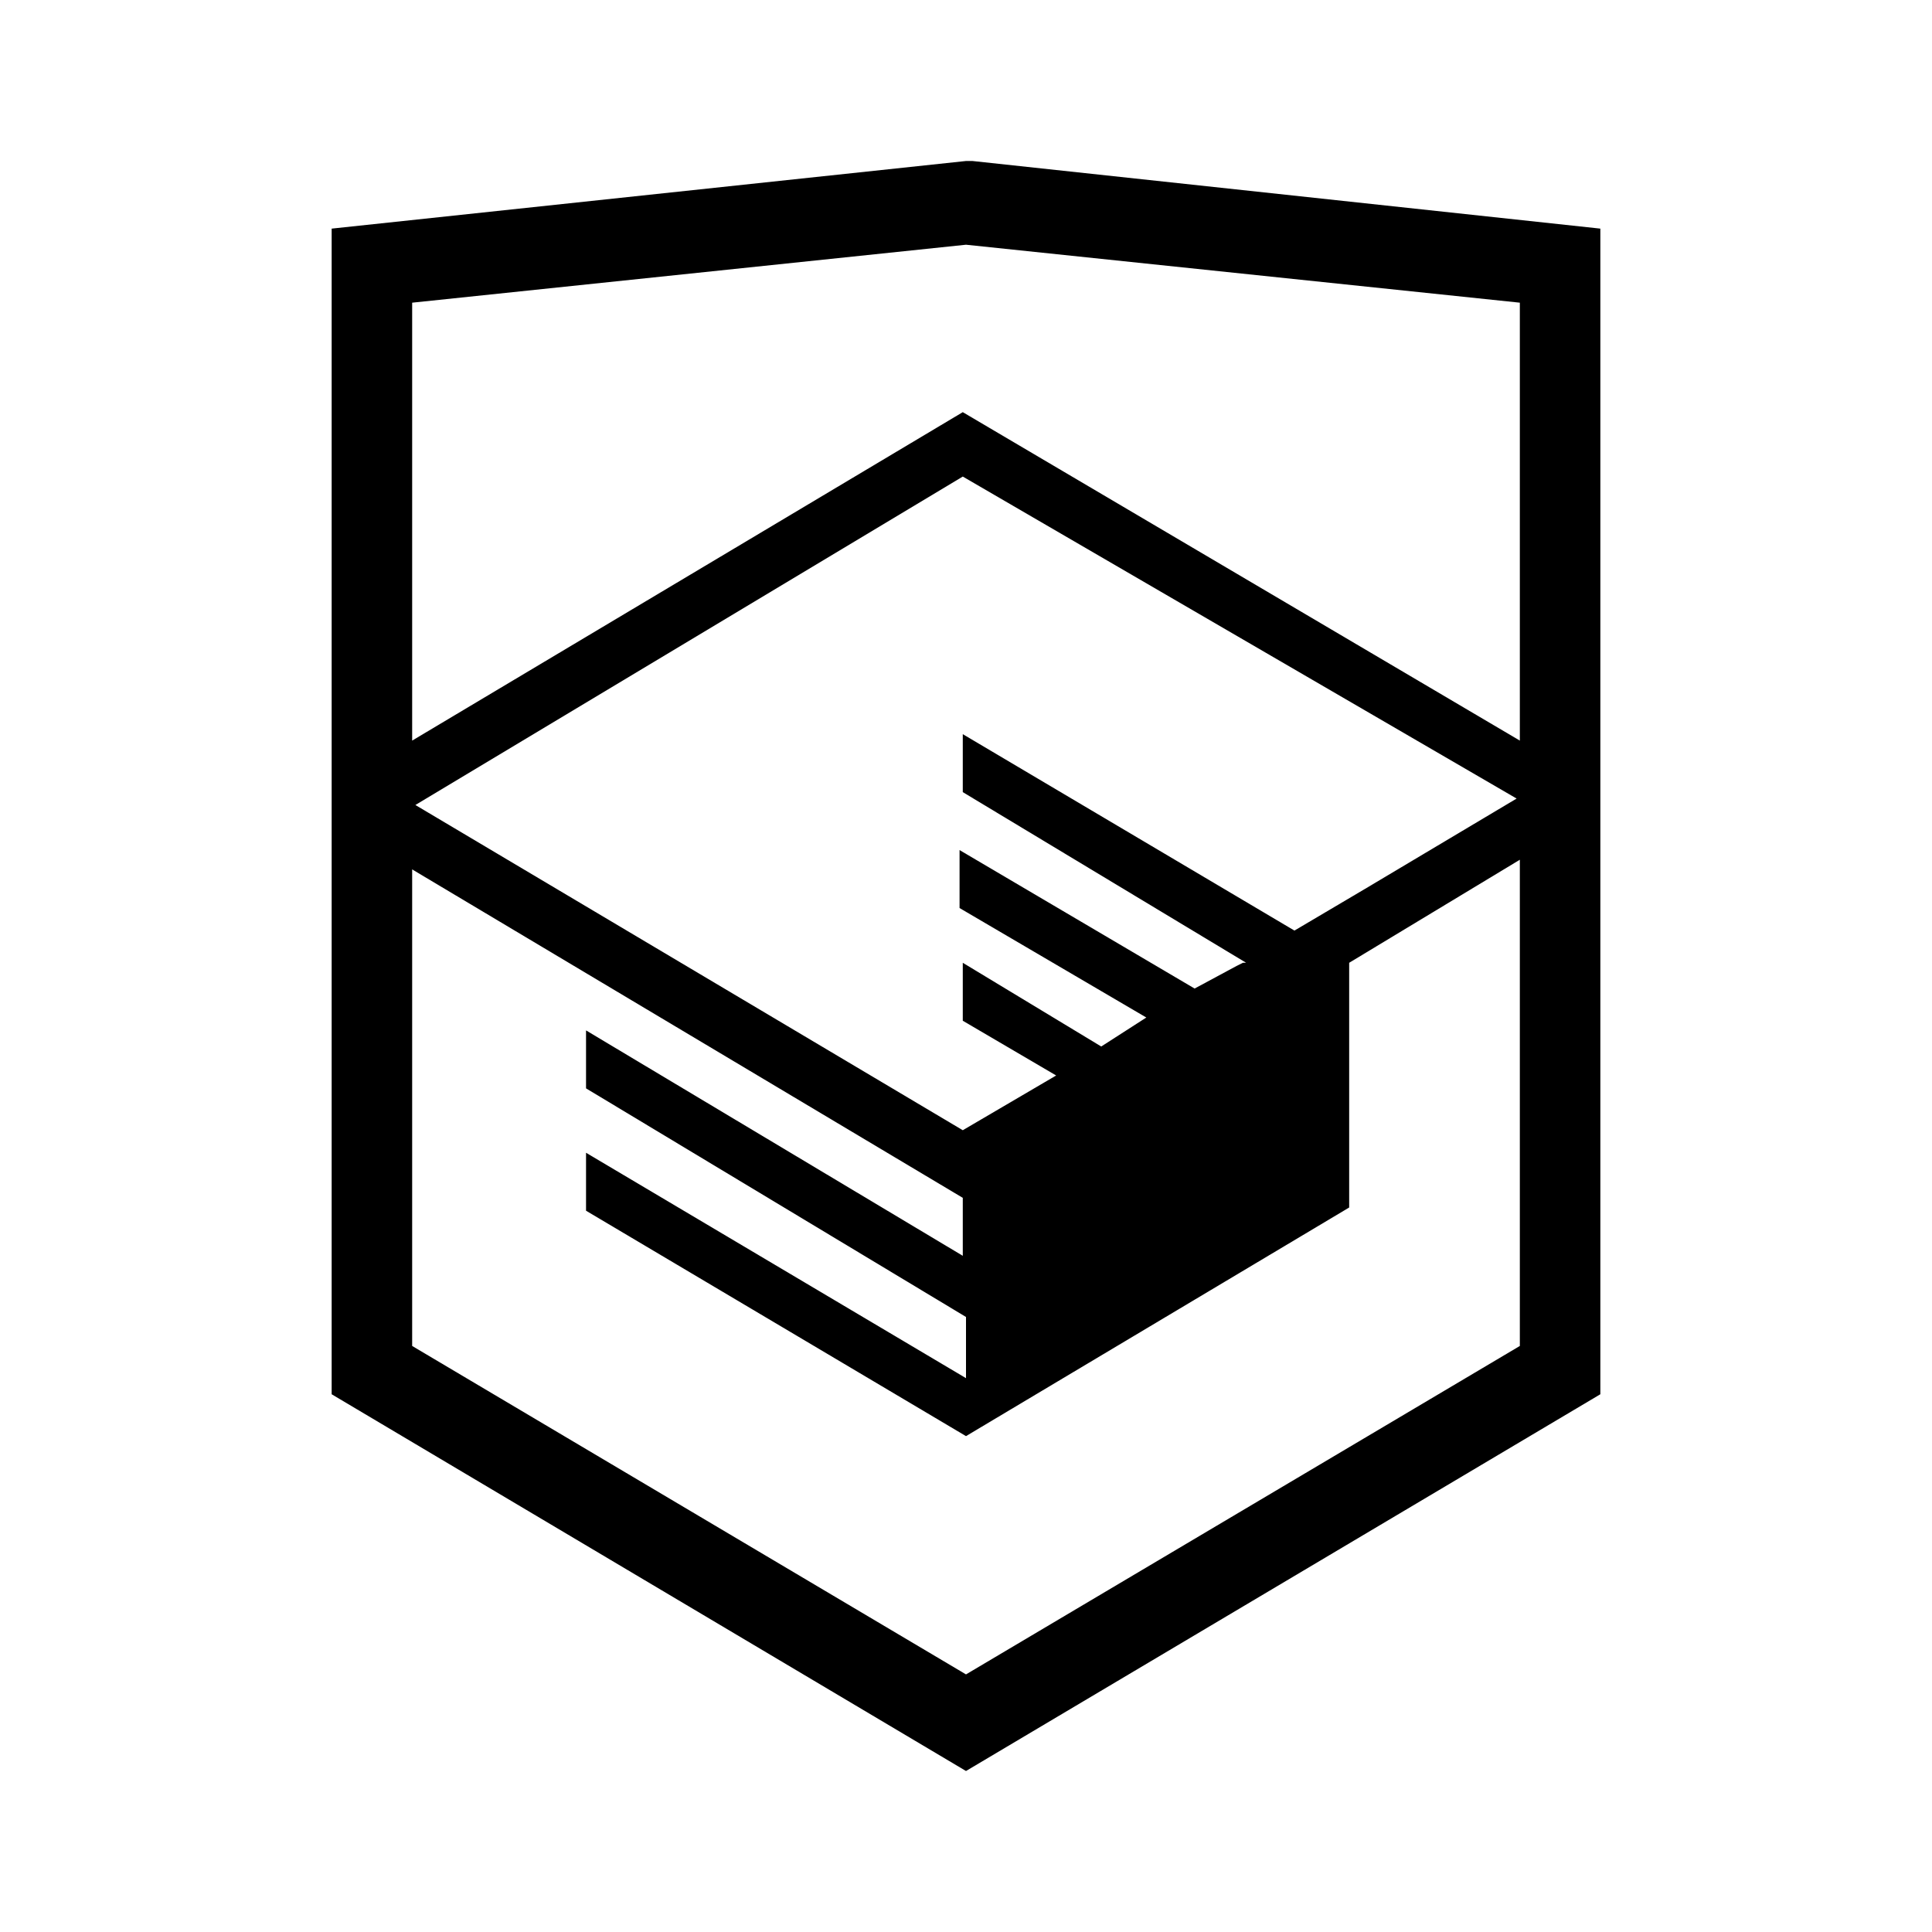
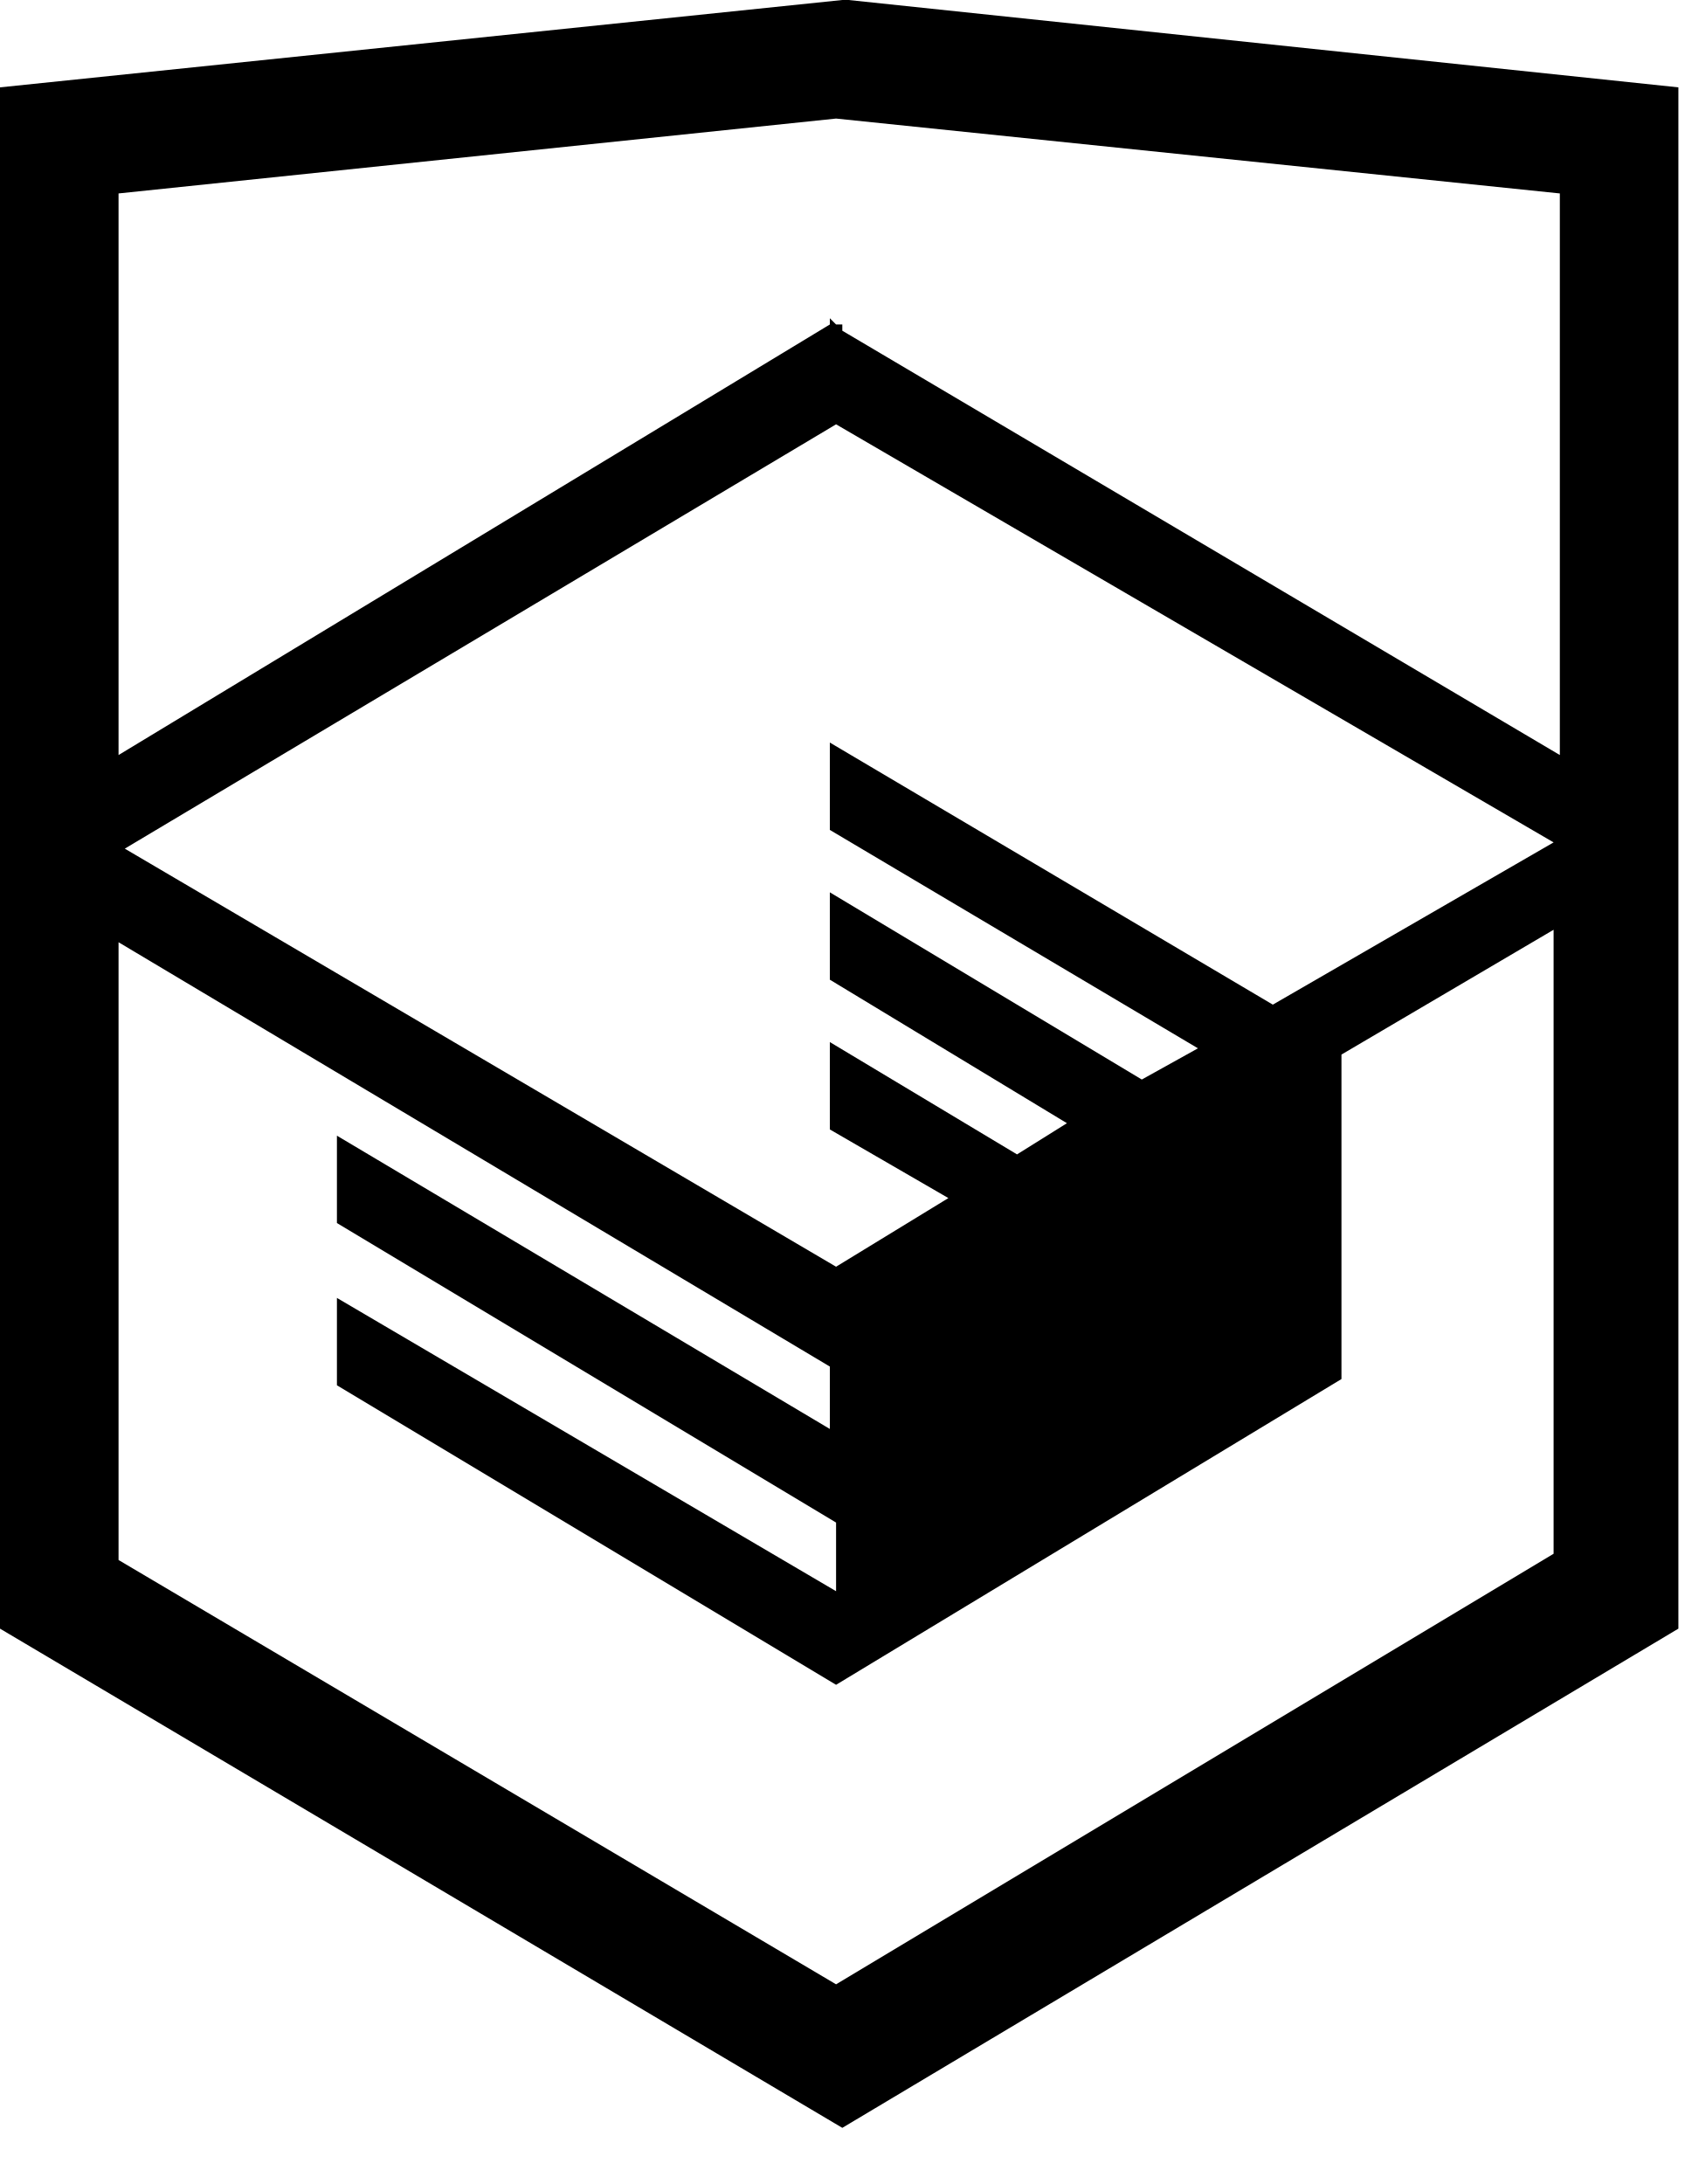
- <svg xmlns="http://www.w3.org/2000/svg" viewBox="0 0 60 60">
-   <path fill="#000000" d="M30.2 5h-.2l-19.7 2.1v36.2l19.7 11.7 19.7-11.7v-36.2l-19.5-2.1zm17 36.8l-17.2 10.2-17.2-10.2v-14.8l17.1 10.2v1.8l-11.7-7v1.8l11.8 7.1v1.9l-11.8-7v1.8l11.8 7 11.9-7.1v-7.6l5.3-3.2v15.1zm-.1-17l-4.7 2.8-2.2 1.3-10.3-6.1v1.8l8.8 5.3h-.1l-.2.1-1.3.7-7.3-4.3v1.8l5.8 3.4-1.4.9-4.3-2.6v1.8l2.9 1.7-2.9 1.7-17-10.1 17-10.2 17.2 10zm.1-1.8l-17.3-10.2-17.1 10.2v-13.6l17.2-1.8 17.2 1.8v13.6z" />
+ <svg xmlns="http://www.w3.org/2000/svg" width="27" height="35" viewBox="0 0 27 35" fill="none">
+   <path d="M13.6 0H13.5L0 1.4V26.1L13.5 34.1L26.9 26.1V1.4L13.6 0ZM25 12.1L13.5 5.3V5.2H13.4L13.3 5.1V5.2L1.9 12.1V3.1L13.4 1.9L25 3.1V12.1ZM13.4 6.8L24.9 13.5L20.4 16.1L13.3 11.9V13.3L19.2 16.8L18.3 17.3L13.3 14.3V15.7L17.1 18L16.3 18.5L13.3 16.7V18.1L15.2 19.2L13.4 20.3L2 13.6L13.4 6.8ZM1.9 15.1L13.3 21.9V22.9L5.4 18.2V19.6L13.4 24.4V25.5L5.4 20.8V22.2L13.4 27L21.5 22.1V16.9L24.9 14.9V24.9L13.4 31.8L1.9 25V15.1Z" fill="black" />
</svg>
